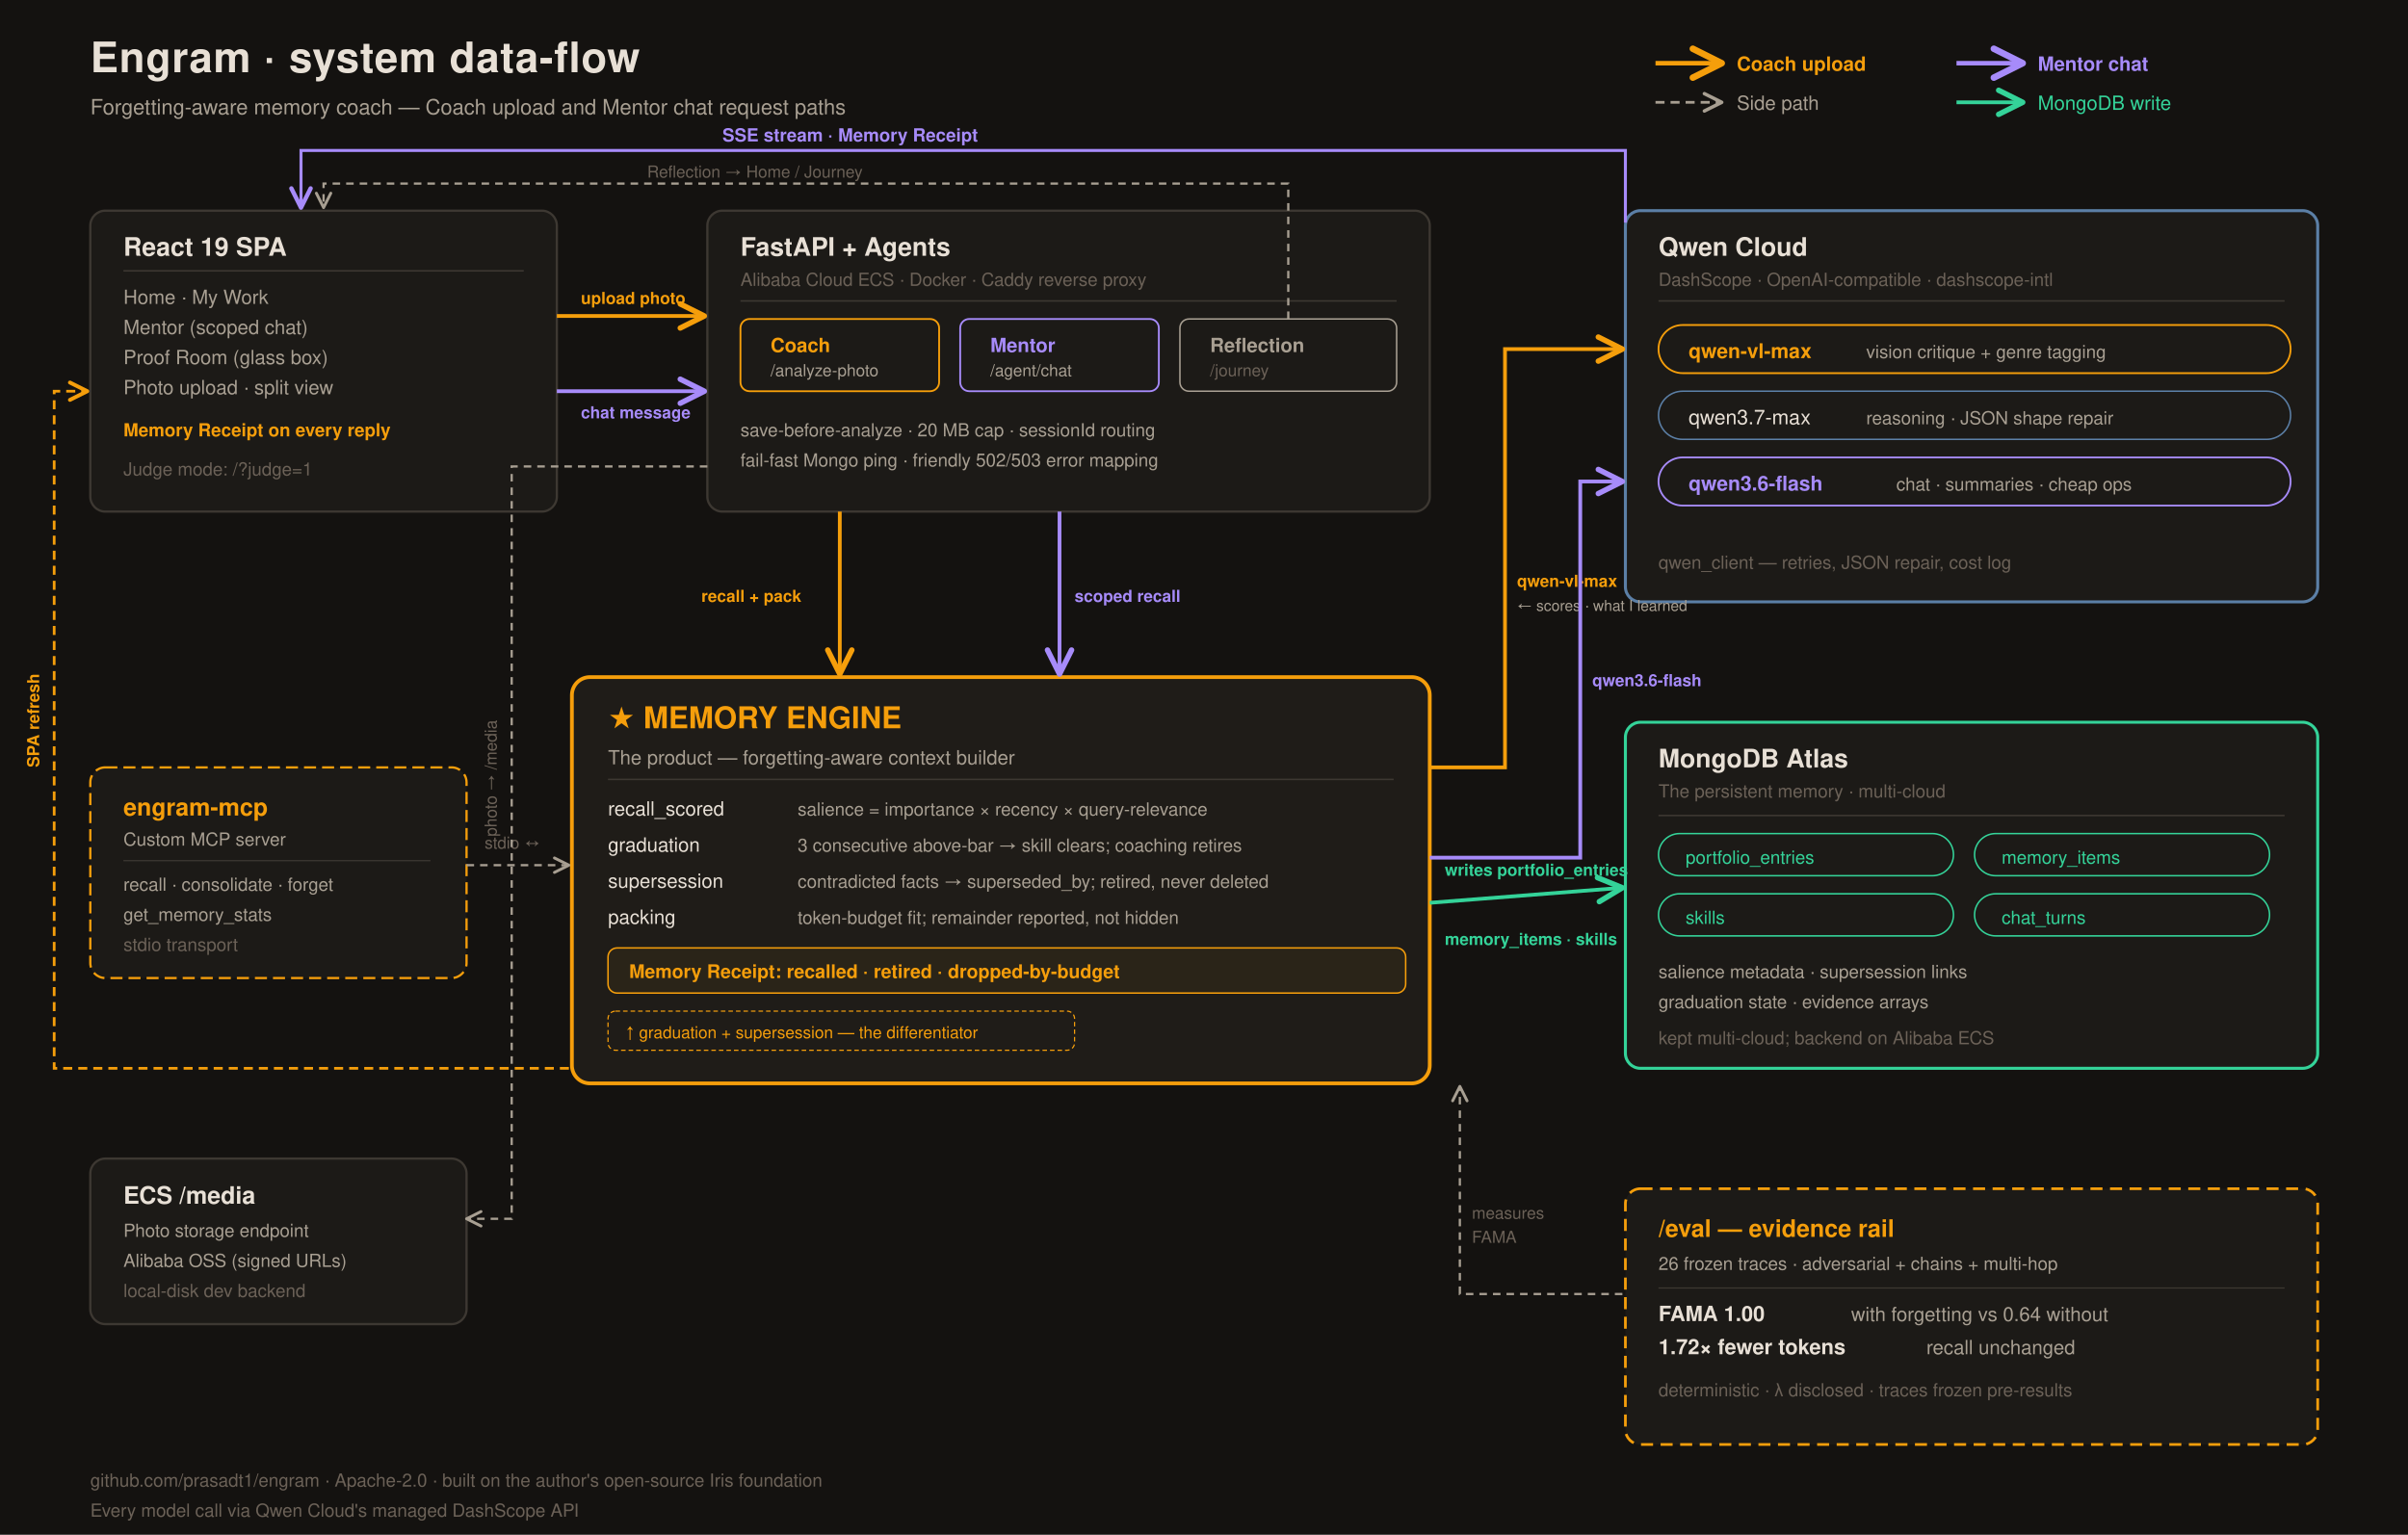
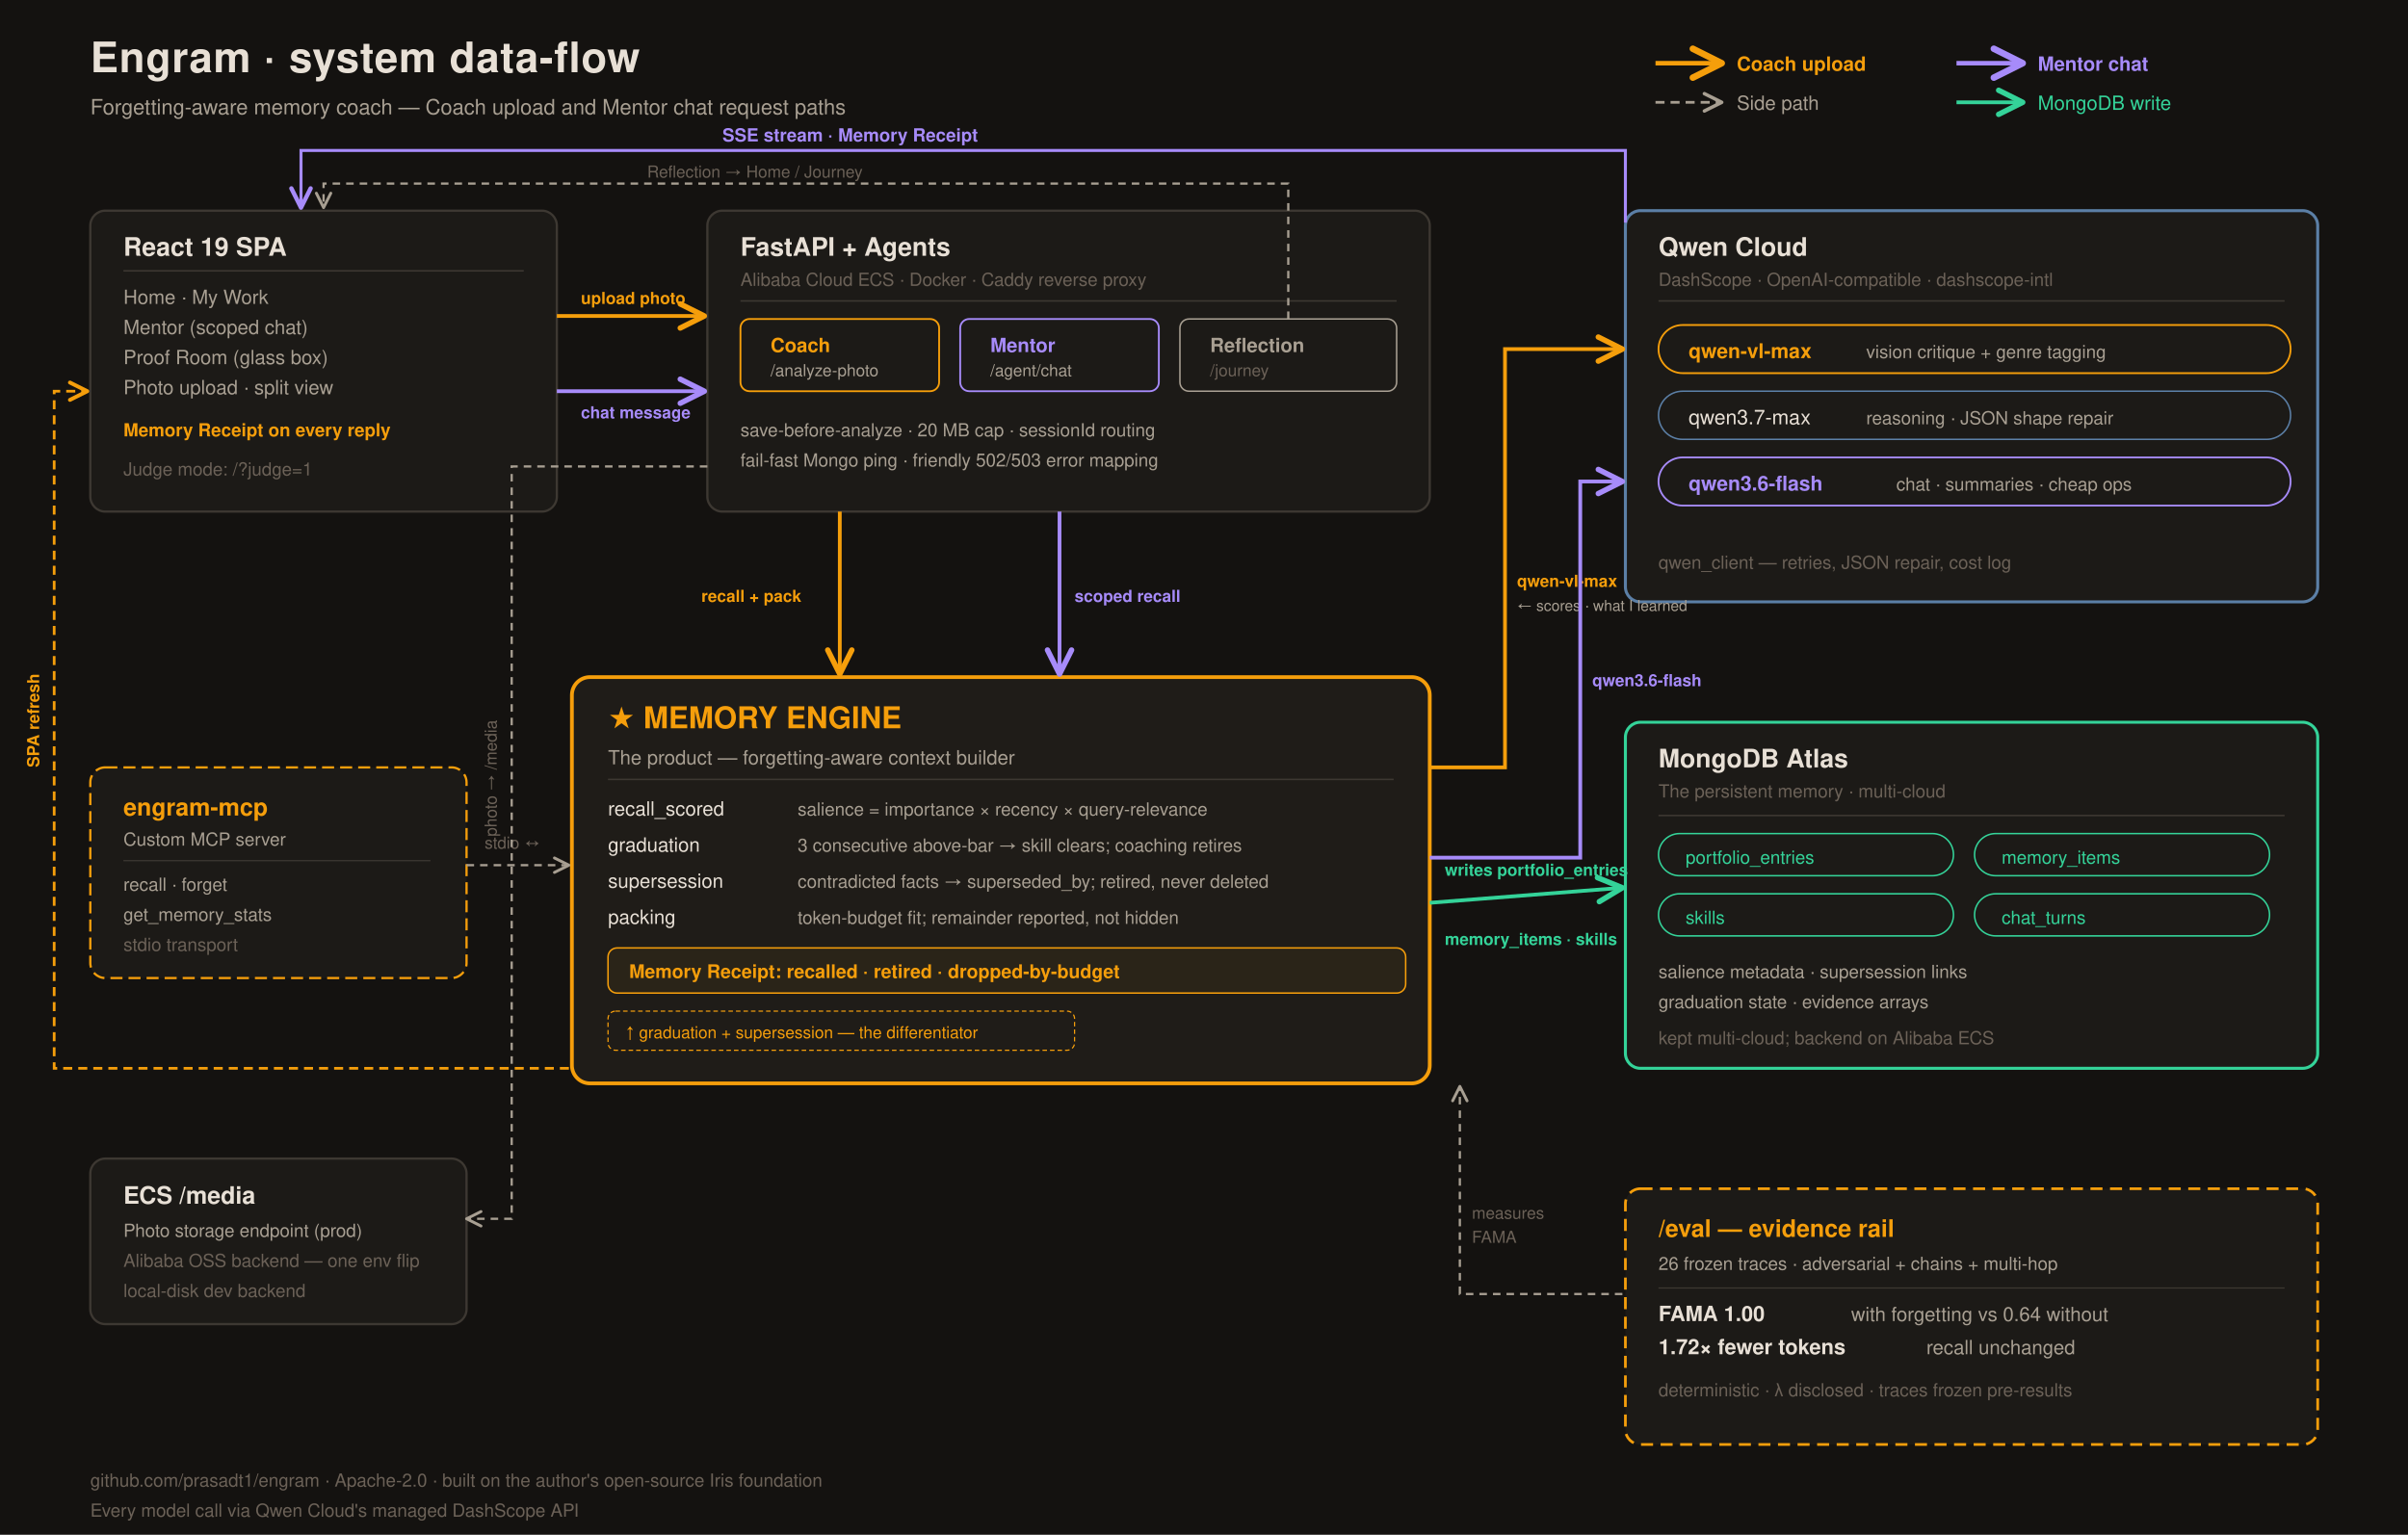
<svg xmlns="http://www.w3.org/2000/svg" viewBox="0 0 1600 1020" font-family="Helvetica, Arial, sans-serif">
  <defs>
    <marker id="a-amber" viewBox="0 0 10 10" refX="9" refY="5" markerWidth="8" markerHeight="8" orient="auto">
      <path d="M1 1L9 5L1 9" fill="none" stroke="#f59e0b" stroke-width="1.8" stroke-linecap="round" stroke-linejoin="round" />
    </marker>
    <marker id="a-violet" viewBox="0 0 10 10" refX="9" refY="5" markerWidth="8" markerHeight="8" orient="auto">
      <path d="M1 1L9 5L1 9" fill="none" stroke="#a78bfa" stroke-width="1.8" stroke-linecap="round" stroke-linejoin="round" />
    </marker>
    <marker id="a-muted" viewBox="0 0 10 10" refX="9" refY="5" markerWidth="8" markerHeight="8" orient="auto">
      <path d="M1 1L9 5L1 9" fill="none" stroke="#a89f92" stroke-width="1.6" stroke-linecap="round" stroke-linejoin="round" />
    </marker>
    <marker id="a-green" viewBox="0 0 10 10" refX="9" refY="5" markerWidth="8" markerHeight="8" orient="auto">
      <path d="M1 1L9 5L1 9" fill="none" stroke="#34d399" stroke-width="1.8" stroke-linecap="round" stroke-linejoin="round" />
    </marker>
  </defs>
  <rect width="1600" height="1020" fill="#141210" />
  <text x="60" y="48" font-size="28" font-weight="bold" fill="#e8e0d6" letter-spacing="0.5">Engram · system data-flow</text>
  <text x="60" y="76" font-size="14" fill="#a89f92">Forgetting-aware memory coach — Coach upload and Mentor chat request paths</text>
  <g transform="translate(1100,28)">
    <line x1="0" y1="14" x2="44" y2="14" stroke="#f59e0b" stroke-width="3" marker-end="url(#a-amber)" />
    <text x="54" y="19" font-size="13" fill="#f59e0b" font-weight="bold">Coach upload</text>
    <line x1="200" y1="14" x2="244" y2="14" stroke="#a78bfa" stroke-width="3" marker-end="url(#a-violet)" />
    <text x="254" y="19" font-size="13" fill="#a78bfa" font-weight="bold">Mentor chat</text>
    <line x1="0" y1="40" x2="44" y2="40" stroke="#a89f92" stroke-width="1.8" stroke-dasharray="6 4" marker-end="url(#a-muted)" />
    <text x="54" y="45" font-size="13" fill="#a89f92">Side path</text>
    <line x1="200" y1="40" x2="244" y2="40" stroke="#34d399" stroke-width="2.5" marker-end="url(#a-green)" />
    <text x="254" y="45" font-size="13" fill="#34d399">MongoDB write</text>
  </g>
  <rect x="60" y="140" width="310" height="200" rx="10" fill="#1c1a17" stroke="#3d3832" stroke-width="1.5" />
  <text x="82" y="170" font-size="17" font-weight="bold" fill="#e8e0d6">React 19 SPA</text>
  <line x1="82" y1="180" x2="348" y2="180" stroke="#3d3832" stroke-width="1" />
  <text x="82" y="202" font-size="13" fill="#a89f92">Home · My Work</text>
  <text x="82" y="222" font-size="13" fill="#a89f92">Mentor (scoped chat)</text>
  <text x="82" y="242" font-size="13" fill="#a89f92">Proof Room (glass box)</text>
  <text x="82" y="262" font-size="13" fill="#a89f92">Photo upload · split view</text>
  <text x="82" y="290" font-size="12" fill="#f59e0b" font-weight="bold">Memory Receipt on every reply</text>
  <text x="82" y="316" font-size="12" fill="#6b6157">Judge mode: /?judge=1</text>
  <rect x="470" y="140" width="480" height="200" rx="10" fill="#1c1a17" stroke="#3d3832" stroke-width="1.5" />
  <text x="492" y="170" font-size="17" font-weight="bold" fill="#e8e0d6">FastAPI + Agents</text>
  <text x="492" y="190" font-size="12" fill="#6b6157">Alibaba Cloud ECS · Docker · Caddy reverse proxy</text>
  <line x1="492" y1="200" x2="928" y2="200" stroke="#3d3832" stroke-width="1" />
  <rect x="492" y="212" width="132" height="48" rx="6" fill="#1c1a17" stroke="#f59e0b" stroke-width="1.2" />
  <text x="512" y="234" font-size="13" font-weight="bold" fill="#f59e0b">Coach</text>
  <text x="512" y="250" font-size="11" fill="#a89f92">/analyze-photo</text>
  <rect x="638" y="212" width="132" height="48" rx="6" fill="#1c1a17" stroke="#a78bfa" stroke-width="1.2" />
  <text x="658" y="234" font-size="13" font-weight="bold" fill="#a78bfa">Mentor</text>
  <text x="658" y="250" font-size="11" fill="#a89f92">/agent/chat</text>
  <rect x="784" y="212" width="144" height="48" rx="6" fill="#1c1a17" stroke="#a89f92" stroke-width="1" />
  <text x="804" y="234" font-size="13" font-weight="bold" fill="#a89f92">Reflection</text>
  <text x="804" y="250" font-size="11" fill="#6b6157">/journey</text>
  <text x="492" y="290" font-size="12" fill="#a89f92">save-before-analyze · 20 MB cap · sessionId routing</text>
  <text x="492" y="310" font-size="12" fill="#a89f92">fail-fast Mongo ping · friendly 502/503 error mapping</text>
  <rect x="1080" y="140" width="460" height="260" rx="10" fill="#1c1a17" stroke="#5b7fa6" stroke-width="2" />
  <text x="1102" y="170" font-size="17" font-weight="bold" fill="#e8e0d6">Qwen Cloud</text>
  <text x="1102" y="190" font-size="12" fill="#6b6157">DashScope · OpenAI-compatible · dashscope-intl</text>
  <line x1="1102" y1="200" x2="1518" y2="200" stroke="#3d3832" stroke-width="1" />
  <rect x="1102" y="216" width="420" height="32" rx="16" fill="#1c1a17" stroke="#f59e0b" stroke-width="1.2" />
  <text x="1122" y="238" font-size="13.5" fill="#f59e0b" font-weight="bold">qwen-vl-max</text>
  <text x="1240" y="238" font-size="12" fill="#a89f92">vision critique + genre tagging</text>
  <rect x="1102" y="260" width="420" height="32" rx="16" fill="#1c1a17" stroke="#5b7fa6" stroke-width="1" />
  <text x="1122" y="282" font-size="13.5" fill="#e8e0d6">qwen3.7-max</text>
  <text x="1240" y="282" font-size="12" fill="#a89f92">reasoning · JSON shape repair</text>
  <rect x="1102" y="304" width="420" height="32" rx="16" fill="#1c1a17" stroke="#a78bfa" stroke-width="1.2" />
  <text x="1122" y="326" font-size="13.5" fill="#a78bfa" font-weight="bold">qwen3.6-flash</text>
  <text x="1260" y="326" font-size="12" fill="#a89f92">chat · summaries · cheap ops</text>
  <text x="1102" y="378" font-size="12" fill="#6b6157">qwen_client — retries, JSON repair, cost log</text>
  <rect x="380" y="450" width="570" height="270" rx="12" fill="#1f1c18" stroke="#f59e0b" stroke-width="2.5" />
  <text x="404" y="484" font-size="20" font-weight="bold" fill="#f59e0b">★  MEMORY ENGINE</text>
  <text x="404" y="508" font-size="13" fill="#a89f92">The product — forgetting-aware context builder</text>
  <line x1="404" y1="518" x2="926" y2="518" stroke="#3d3832" stroke-width="1" />
  <text x="404" y="542" font-size="13" fill="#e8e0d6">recall_scored</text>
  <text x="530" y="542" font-size="12" fill="#a89f92">salience = importance × recency × query-relevance</text>
  <text x="404" y="566" font-size="13" fill="#e8e0d6">graduation</text>
  <text x="530" y="566" font-size="12" fill="#a89f92">3 consecutive above-bar → skill clears; coaching retires</text>
  <text x="404" y="590" font-size="13" fill="#e8e0d6">supersession</text>
  <text x="530" y="590" font-size="12" fill="#a89f92">contradicted facts → superseded_by; retired, never deleted</text>
  <text x="404" y="614" font-size="13" fill="#e8e0d6">packing</text>
  <text x="530" y="614" font-size="12" fill="#a89f92">token-budget fit; remainder reported, not hidden</text>
  <rect x="404" y="630" width="530" height="30" rx="6" fill="#2a2418" stroke="#f59e0b" stroke-width="1" />
  <text x="418" y="650" font-size="12.5" font-weight="bold" fill="#f59e0b">Memory Receipt: recalled · retired · dropped-by-budget</text>
  <rect x="404" y="672" width="310" height="26" rx="5" fill="none" stroke="#f59e0b" stroke-width="0.8" stroke-dasharray="3 2" />
  <text x="416" y="690" font-size="11" fill="#f59e0b">↑ graduation + supersession — the differentiator</text>
  <rect x="60" y="510" width="250" height="140" rx="10" fill="#1c1a17" stroke="#f59e0b" stroke-width="1.5" stroke-dasharray="8 4" />
  <text x="82" y="542" font-size="16" font-weight="bold" fill="#f59e0b">engram-mcp</text>
  <text x="82" y="562" font-size="12" fill="#a89f92">Custom MCP server</text>
  <line x1="82" y1="572" x2="286" y2="572" stroke="#3d3832" stroke-width="0.8" />
-   <text x="82" y="592" font-size="12" fill="#a89f92">recall · consolidate · forget</text>
+   <text x="82" y="592" font-size="12" fill="#a89f92">recall · forget</text>
  <text x="82" y="612" font-size="12" fill="#a89f92">get_memory_stats</text>
  <text x="82" y="632" font-size="12" fill="#6b6157">stdio transport</text>
  <rect x="1080" y="480" width="460" height="230" rx="10" fill="#1c1a17" stroke="#34d399" stroke-width="2" />
  <text x="1102" y="510" font-size="17" font-weight="bold" fill="#e8e0d6">MongoDB Atlas</text>
  <text x="1102" y="530" font-size="12" fill="#6b6157">The persistent memory · multi-cloud</text>
  <line x1="1102" y1="542" x2="1518" y2="542" stroke="#3d3832" stroke-width="1" />
  <rect x="1102" y="554" width="196" height="28" rx="14" fill="#1c1a17" stroke="#34d399" stroke-width="1" />
  <text x="1120" y="574" font-size="12" fill="#34d399">portfolio_entries</text>
  <rect x="1312" y="554" width="196" height="28" rx="14" fill="#1c1a17" stroke="#34d399" stroke-width="1" />
  <text x="1330" y="574" font-size="12" fill="#34d399">memory_items</text>
  <rect x="1102" y="594" width="196" height="28" rx="14" fill="#1c1a17" stroke="#34d399" stroke-width="1" />
  <text x="1120" y="614" font-size="12" fill="#34d399">skills</text>
  <rect x="1312" y="594" width="196" height="28" rx="14" fill="#1c1a17" stroke="#34d399" stroke-width="1" />
  <text x="1330" y="614" font-size="12" fill="#34d399">chat_turns</text>
  <text x="1102" y="650" font-size="12" fill="#a89f92">salience metadata · supersession links</text>
  <text x="1102" y="670" font-size="12" fill="#a89f92">graduation state · evidence arrays</text>
  <text x="1102" y="694" font-size="12" fill="#6b6157">kept multi-cloud; backend on Alibaba ECS</text>
  <rect x="60" y="770" width="250" height="110" rx="10" fill="#1c1a17" stroke="#3d3832" stroke-width="1.5" />
  <text x="82" y="800" font-size="16" font-weight="bold" fill="#e8e0d6">ECS /media</text>
-   <text x="82" y="822" font-size="12" fill="#a89f92">Photo storage endpoint</text>
-   <text x="82" y="842" font-size="12" fill="#a89f92">Alibaba OSS (signed URLs)</text>
+   <text x="82" y="822" font-size="12" fill="#a89f92">Photo storage endpoint (prod)</text>
+   <text x="82" y="842" font-size="12" fill="#6b6157">Alibaba OSS backend — one env flip</text>
  <text x="82" y="862" font-size="12" fill="#6b6157">local-disk dev backend</text>
  <rect x="1080" y="790" width="460" height="170" rx="10" fill="#1c1a17" stroke="#f59e0b" stroke-width="1.8" stroke-dasharray="8 5" />
  <text x="1102" y="822" font-size="16" font-weight="bold" fill="#f59e0b">/eval — evidence rail</text>
  <text x="1102" y="844" font-size="12" fill="#a89f92">26 frozen traces · adversarial + chains + multi-hop</text>
  <line x1="1102" y1="856" x2="1518" y2="856" stroke="#3d3832" stroke-width="0.8" />
  <text x="1102" y="878" font-size="14" font-weight="bold" fill="#e8e0d6">FAMA 1.00</text>
  <text x="1230" y="878" font-size="13" fill="#a89f92">with forgetting  vs  0.64 without</text>
  <text x="1102" y="900" font-size="14" font-weight="bold" fill="#e8e0d6">1.72× fewer tokens</text>
  <text x="1280" y="900" font-size="13" fill="#a89f92">recall unchanged</text>
  <text x="1102" y="928" font-size="12" fill="#6b6157">deterministic · λ disclosed · traces frozen pre-results</text>
  <line x1="370" y1="210" x2="468" y2="210" stroke="#f59e0b" stroke-width="2.5" marker-end="url(#a-amber)" />
  <text x="386" y="202" font-size="11" fill="#f59e0b" font-weight="bold">upload photo</text>
  <line x1="558" y1="340" x2="558" y2="448" stroke="#f59e0b" stroke-width="2.5" marker-end="url(#a-amber)" />
  <text x="466" y="400" font-size="11" fill="#f59e0b" font-weight="bold">recall + pack</text>
  <path d="M950,510 L1000,510 L1000,232 L1078,232" stroke="#f59e0b" stroke-width="2.5" fill="none" marker-end="url(#a-amber)" />
  <text x="1008" y="390" font-size="11" fill="#f59e0b" font-weight="bold">qwen-vl-max</text>
  <text x="1008" y="406" font-size="10" fill="#a89f92">← scores · what I learned</text>
  <line x1="950" y1="600" x2="1078" y2="590" stroke="#34d399" stroke-width="2.5" marker-end="url(#a-green)" />
  <text x="960" y="582" font-size="11" fill="#34d399" font-weight="bold">writes portfolio_entries</text>
  <text x="960" y="628" font-size="11" fill="#34d399" font-weight="bold">memory_items · skills</text>
  <path d="M378,710 L36,710 L36,260 L58,260" stroke="#f59e0b" stroke-width="1.8" fill="none" stroke-dasharray="6 4" marker-end="url(#a-amber)" />
  <text x="26" y="510" font-size="11" fill="#f59e0b" font-weight="bold" transform="rotate(-90,26,510)">SPA refresh</text>
  <line x1="370" y1="260" x2="468" y2="260" stroke="#a78bfa" stroke-width="2.5" marker-end="url(#a-violet)" />
  <text x="386" y="278" font-size="11" fill="#a78bfa" font-weight="bold">chat message</text>
  <line x1="704" y1="340" x2="704" y2="448" stroke="#a78bfa" stroke-width="2.5" marker-end="url(#a-violet)" />
  <text x="714" y="400" font-size="11" fill="#a78bfa" font-weight="bold">scoped recall</text>
  <path d="M950,570 L1050,570 L1050,320 L1078,320" stroke="#a78bfa" stroke-width="2.5" fill="none" marker-end="url(#a-violet)" />
  <text x="1058" y="456" font-size="11" fill="#a78bfa" font-weight="bold">qwen3.6-flash</text>
  <path d="M1080,148 L1080,100 L200,100 L200,138" stroke="#a78bfa" stroke-width="2" fill="none" marker-end="url(#a-violet)" />
  <text x="480" y="94" font-size="12" fill="#a78bfa" font-weight="bold">SSE stream · Memory Receipt</text>
  <path d="M856,212 L856,122 L215,122 L215,138" stroke="#a89f92" stroke-width="1.5" fill="none" stroke-dasharray="5 4" marker-end="url(#a-muted)" />
  <text x="430" y="118" font-size="11" fill="#6b6157">Reflection → Home / Journey</text>
  <line x1="310" y1="575" x2="378" y2="575" stroke="#a89f92" stroke-width="1.5" stroke-dasharray="5 4" marker-end="url(#a-muted)" />
  <text x="322" y="564" font-size="11" fill="#6b6157">stdio ↔</text>
  <path d="M1078,860 L970,860 L970,722" stroke="#a89f92" stroke-width="1.5" fill="none" stroke-dasharray="5 4" marker-end="url(#a-muted)" />
  <text x="978" y="810" font-size="11" fill="#6b6157">measures</text>
  <text x="978" y="826" font-size="11" fill="#6b6157">FAMA</text>
  <path d="M470,310 L340,310 L340,810 L310,810" stroke="#a89f92" stroke-width="1.5" fill="none" stroke-dasharray="5 4" marker-end="url(#a-muted)" />
  <text x="330" y="556" font-size="11" fill="#6b6157" transform="rotate(-90,330,556)">photo → /media</text>
  <text x="60" y="988" font-size="12" fill="#6b6157">github.com/prasadt1/engram · Apache-2.0 · built on the author's open-source Iris foundation</text>
  <text x="60" y="1008" font-size="12" fill="#6b6157">Every model call via Qwen Cloud's managed DashScope API</text>
</svg>
